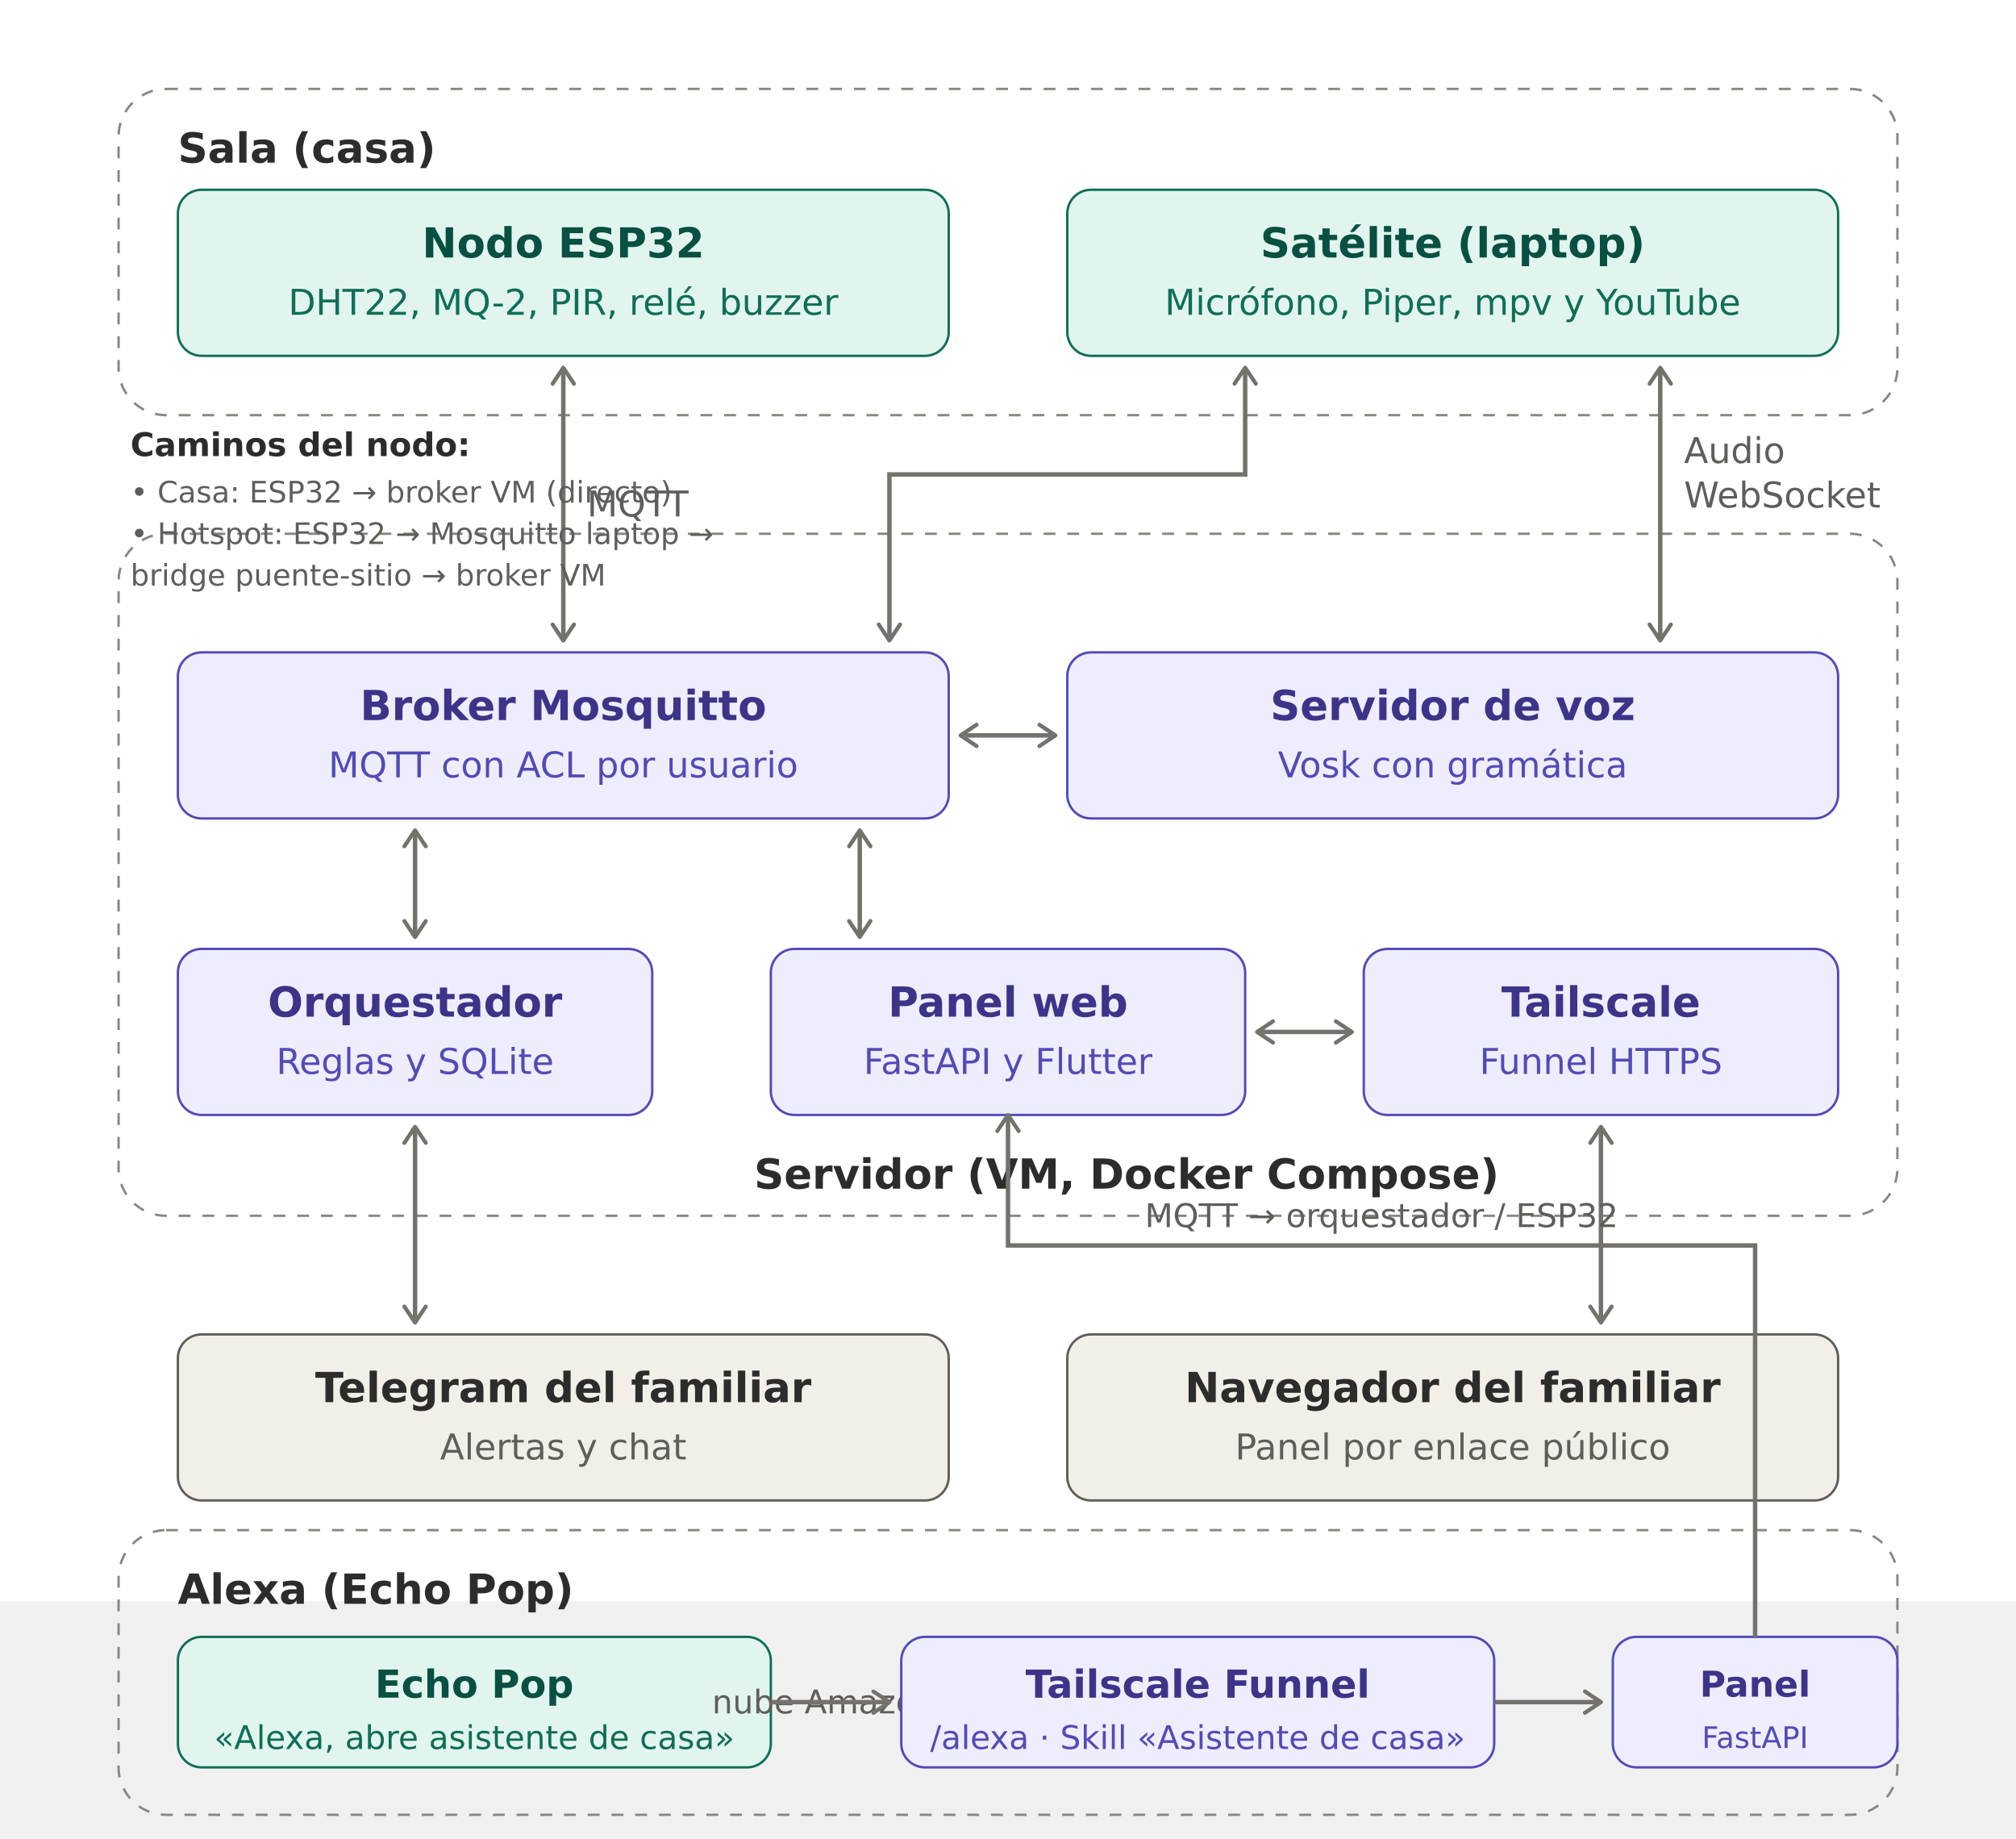
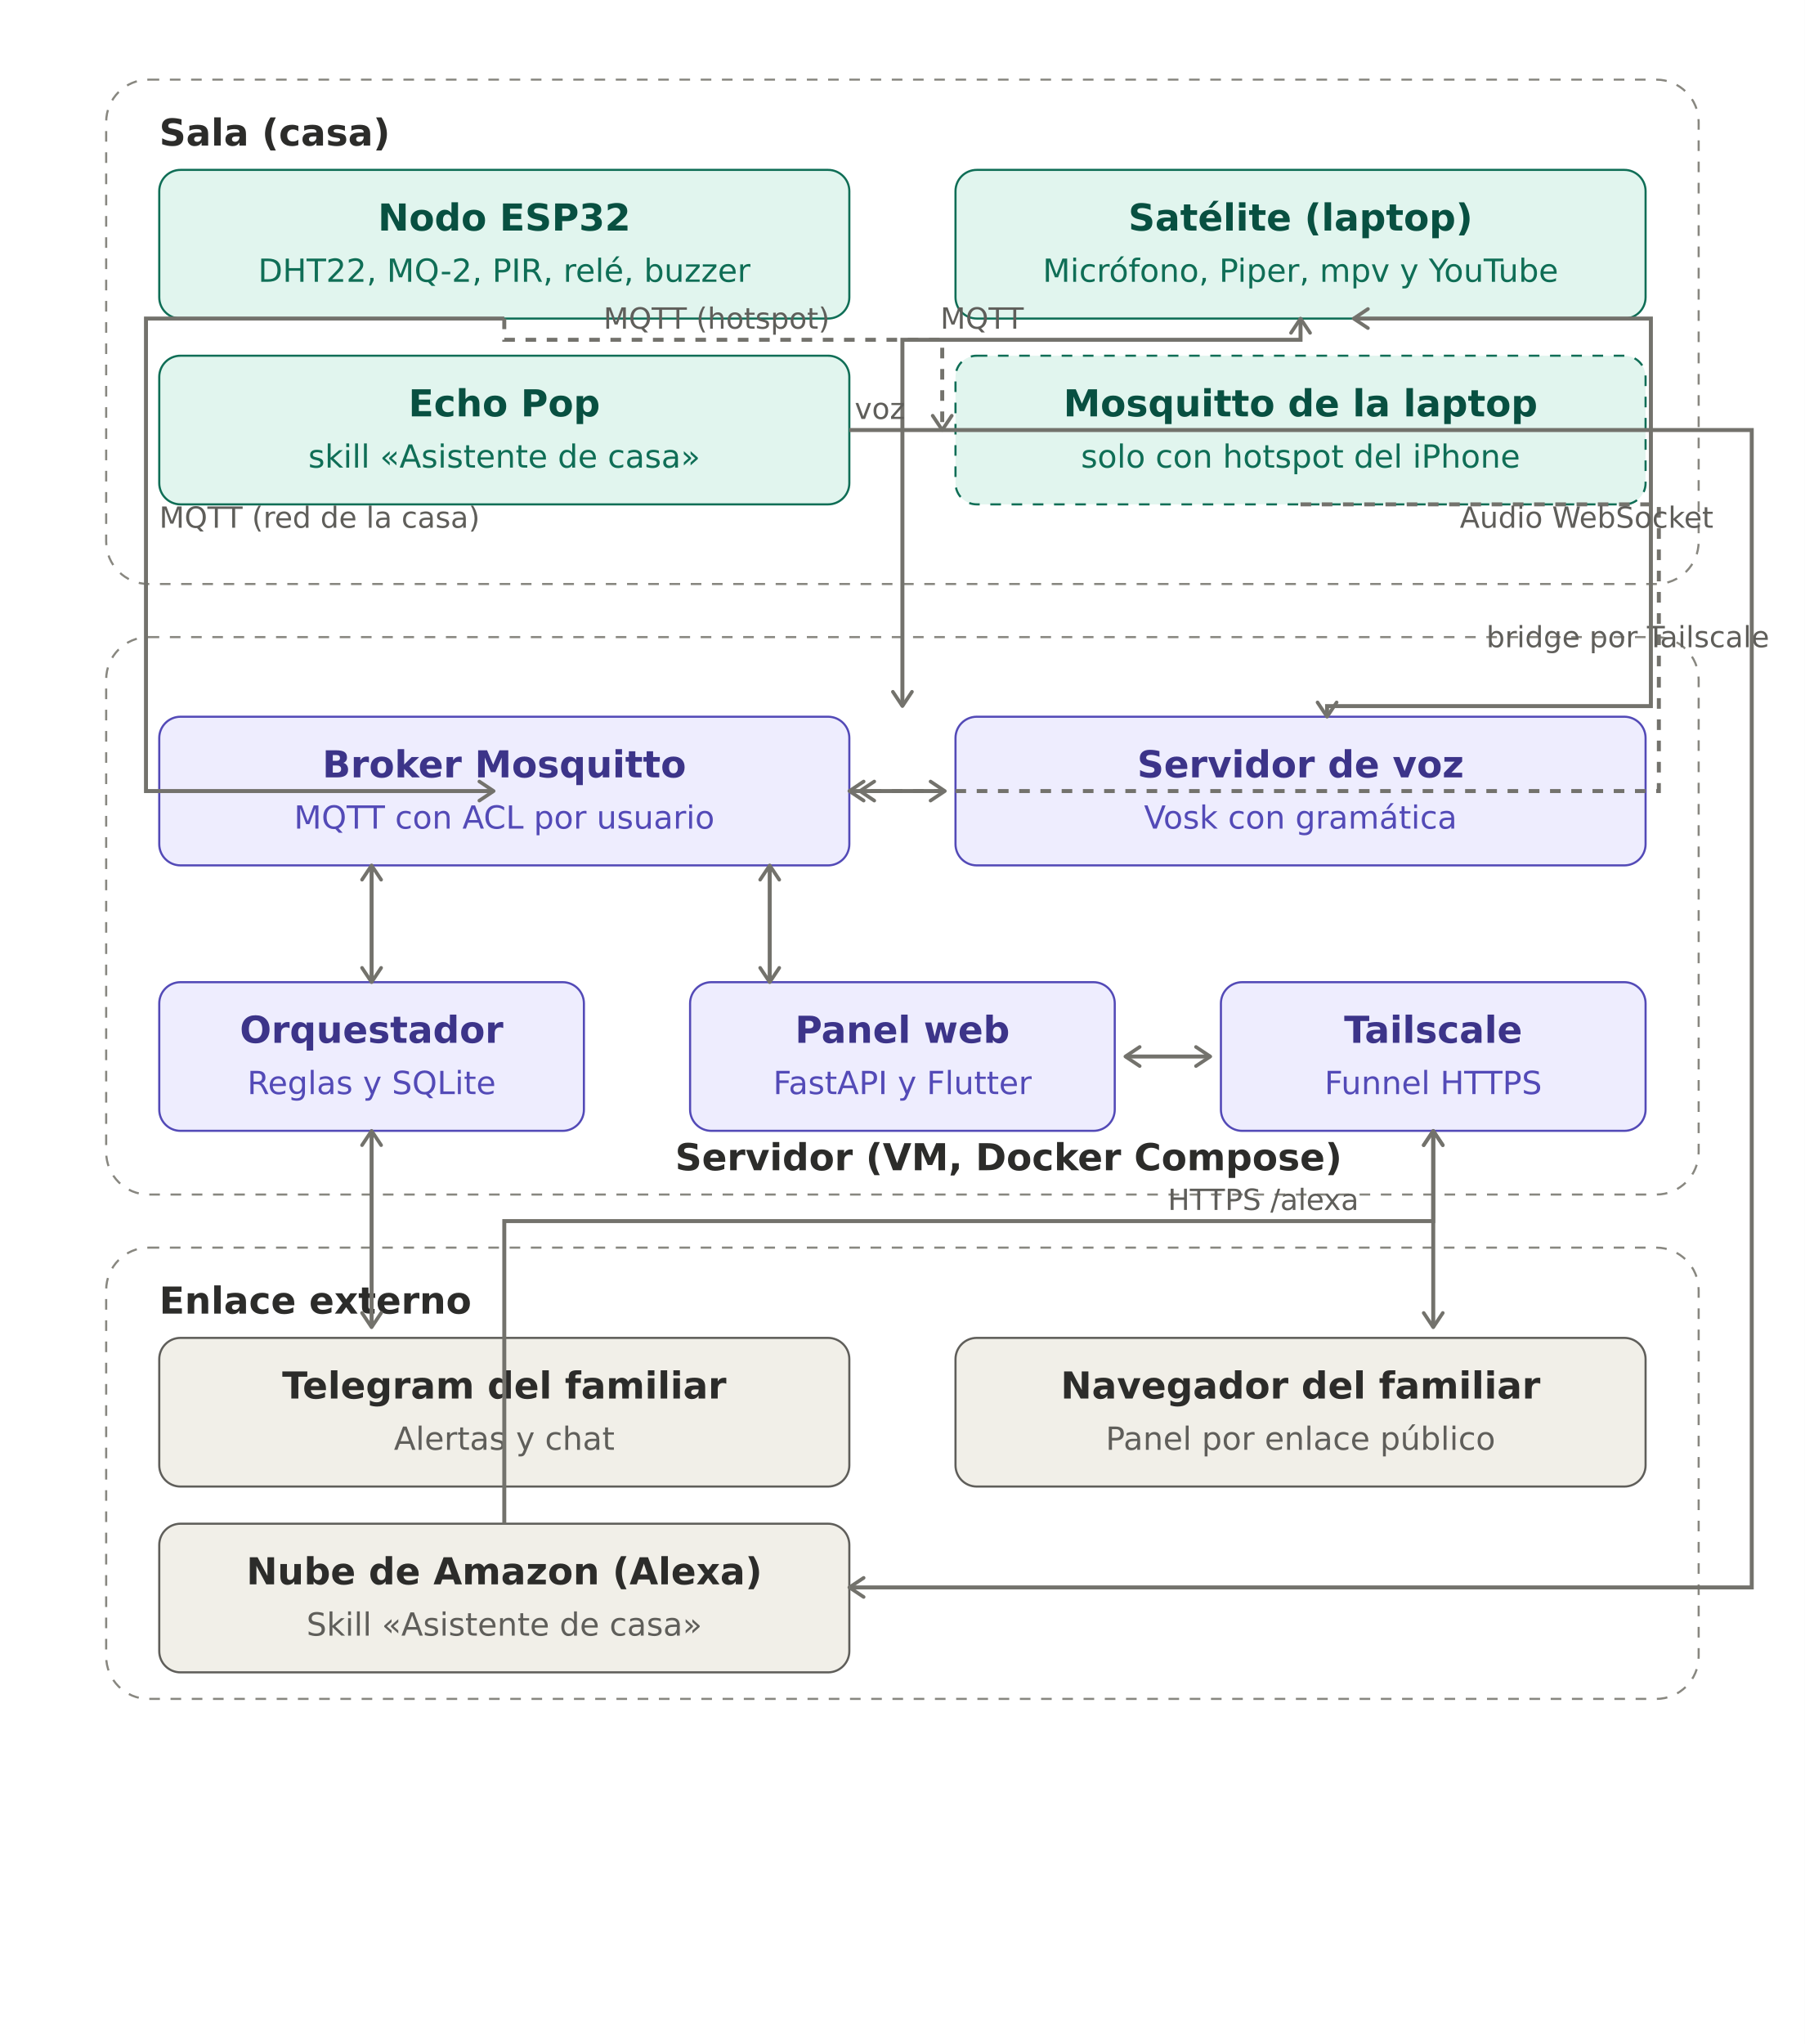
- <svg xmlns="http://www.w3.org/2000/svg" viewBox="0 0 680 620" width="680" height="620" font-family="DejaVu Sans, Arial, sans-serif">
+ <svg xmlns="http://www.w3.org/2000/svg" viewBox="0 0 680 770" width="680" height="770" font-family="DejaVu Sans, Arial, sans-serif">
  <defs>
    <marker id="a" viewBox="0 0 10 10" refX="8" refY="5" markerWidth="6" markerHeight="6" orient="auto-start-reverse">
      <path d="M2 1L8 5L2 9" fill="none" stroke="#73726c" stroke-width="1.5" stroke-linecap="round" stroke-linejoin="round" />
    </marker>
  </defs>
-   <rect width="680" height="540" fill="#ffffff" />
-   <rect x="40" y="30" width="600" height="110" rx="16" fill="none" stroke="#888780" stroke-width="0.8" stroke-dasharray="4 4" />
+   <rect width="680" height="770" fill="#ffffff" />
+   <rect x="40" y="30" width="600" height="190" rx="16" fill="none" stroke="#888780" stroke-width="0.8" stroke-dasharray="4 4" />
  <text x="60" y="50" dominant-baseline="central" font-size="14" font-weight="600" fill="#2C2C2A">Sala (casa)</text>
  <rect x="60" y="64" width="260" height="56" rx="8" fill="#E1F5EE" stroke="#0F6E56" stroke-width="0.8" />
  <text x="190.0" y="82" text-anchor="middle" dominant-baseline="central" font-size="14" font-weight="600" fill="#085041">Nodo ESP32</text>
  <text x="190.0" y="102" text-anchor="middle" dominant-baseline="central" font-size="12" fill="#0F6E56">DHT22, MQ-2, PIR, relé, buzzer</text>
  <rect x="360" y="64" width="260" height="56" rx="8" fill="#E1F5EE" stroke="#0F6E56" stroke-width="0.8" />
  <text x="490.0" y="82" text-anchor="middle" dominant-baseline="central" font-size="14" font-weight="600" fill="#085041">Satélite (laptop)</text>
  <text x="490.0" y="102" text-anchor="middle" dominant-baseline="central" font-size="12" fill="#0F6E56">Micrófono, Piper, mpv y YouTube</text>
-   <rect x="40" y="180" width="600" height="230" rx="16" fill="none" stroke="#888780" stroke-width="0.8" stroke-dasharray="4 4" />
-   <text x="380" y="396" text-anchor="middle" dominant-baseline="central" font-size="14" font-weight="600" fill="#2C2C2A">Servidor (VM, Docker Compose)</text>
-   <rect x="60" y="220" width="260" height="56" rx="8" fill="#EEEDFE" stroke="#534AB7" stroke-width="0.8" />
-   <text x="190.0" y="238" text-anchor="middle" dominant-baseline="central" font-size="14" font-weight="600" fill="#3C3489">Broker Mosquitto</text>
-   <text x="190.0" y="258" text-anchor="middle" dominant-baseline="central" font-size="12" fill="#534AB7">MQTT con ACL por usuario</text>
-   <rect x="360" y="220" width="260" height="56" rx="8" fill="#EEEDFE" stroke="#534AB7" stroke-width="0.8" />
-   <text x="490.0" y="238" text-anchor="middle" dominant-baseline="central" font-size="14" font-weight="600" fill="#3C3489">Servidor de voz</text>
-   <text x="490.0" y="258" text-anchor="middle" dominant-baseline="central" font-size="12" fill="#534AB7">Vosk con gramática</text>
-   <rect x="60" y="320" width="160" height="56" rx="8" fill="#EEEDFE" stroke="#534AB7" stroke-width="0.8" />
-   <text x="140.0" y="338" text-anchor="middle" dominant-baseline="central" font-size="14" font-weight="600" fill="#3C3489">Orquestador</text>
-   <text x="140.0" y="358" text-anchor="middle" dominant-baseline="central" font-size="12" fill="#534AB7">Reglas y SQLite</text>
-   <rect x="260" y="320" width="160" height="56" rx="8" fill="#EEEDFE" stroke="#534AB7" stroke-width="0.8" />
-   <text x="340.0" y="338" text-anchor="middle" dominant-baseline="central" font-size="14" font-weight="600" fill="#3C3489">Panel web</text>
-   <text x="340.0" y="358" text-anchor="middle" dominant-baseline="central" font-size="12" fill="#534AB7">FastAPI y Flutter</text>
-   <rect x="460" y="320" width="160" height="56" rx="8" fill="#EEEDFE" stroke="#534AB7" stroke-width="0.8" />
-   <text x="540.0" y="338" text-anchor="middle" dominant-baseline="central" font-size="14" font-weight="600" fill="#3C3489">Tailscale</text>
-   <text x="540.0" y="358" text-anchor="middle" dominant-baseline="central" font-size="12" fill="#534AB7">Funnel HTTPS</text>
-   <rect x="60" y="450" width="260" height="56" rx="8" fill="#F1EFE8" stroke="#5F5E5A" stroke-width="0.8" />
-   <text x="190.0" y="468" text-anchor="middle" dominant-baseline="central" font-size="14" font-weight="600" fill="#2C2C2A">Telegram del familiar</text>
-   <text x="190.0" y="488" text-anchor="middle" dominant-baseline="central" font-size="12" fill="#5F5E5A">Alertas y chat</text>
-   <rect x="360" y="450" width="260" height="56" rx="8" fill="#F1EFE8" stroke="#5F5E5A" stroke-width="0.8" />
-   <text x="490.0" y="468" text-anchor="middle" dominant-baseline="central" font-size="14" font-weight="600" fill="#2C2C2A">Navegador del familiar</text>
-   <text x="490.0" y="488" text-anchor="middle" dominant-baseline="central" font-size="12" fill="#5F5E5A">Panel por enlace público</text>
-   <line x1="190" y1="124" x2="190" y2="216" stroke="#73726c" stroke-width="1.5" fill="none" marker-start="url(#a)" marker-end="url(#a)" />
-   <text x="198" y="170" dominant-baseline="central" font-size="12" fill="#5F5E5A">MQTT</text>
-   <path d="M420 124 L420 160 L300 160 L300 216" stroke="#73726c" stroke-width="1.5" fill="none" marker-start="url(#a)" marker-end="url(#a)" />
-   <line x1="560" y1="124" x2="560" y2="216" stroke="#73726c" stroke-width="1.5" fill="none" marker-start="url(#a)" marker-end="url(#a)" />
-   <text x="568" y="152" dominant-baseline="central" font-size="12" fill="#5F5E5A">Audio</text>
-   <text x="568" y="167" dominant-baseline="central" font-size="12" fill="#5F5E5A">WebSocket</text>
-   <line x1="324" y1="248" x2="356" y2="248" stroke="#73726c" stroke-width="1.5" fill="none" marker-start="url(#a)" marker-end="url(#a)" />
-   <line x1="140" y1="280" x2="140" y2="316" stroke="#73726c" stroke-width="1.5" fill="none" marker-start="url(#a)" marker-end="url(#a)" />
-   <line x1="290" y1="280" x2="290" y2="316" stroke="#73726c" stroke-width="1.5" fill="none" marker-start="url(#a)" marker-end="url(#a)" />
-   <line x1="424" y1="348" x2="456" y2="348" stroke="#73726c" stroke-width="1.5" fill="none" marker-start="url(#a)" marker-end="url(#a)" />
-   <line x1="140" y1="380" x2="140" y2="446" stroke="#73726c" stroke-width="1.5" fill="none" marker-start="url(#a)" marker-end="url(#a)" />
-   <line x1="540" y1="380" x2="540" y2="446" stroke="#73726c" stroke-width="1.5" fill="none" marker-start="url(#a)" marker-end="url(#a)" />
-   <rect x="40" y="516" width="600" height="96" rx="16" fill="none" stroke="#888780" stroke-width="0.8" stroke-dasharray="4 4" />
-   <text x="60" y="536" dominant-baseline="central" font-size="14" font-weight="600" fill="#2C2C2A">Alexa (Echo Pop)</text>
-   <rect x="60" y="552" width="200" height="44" rx="8" fill="#E1F5EE" stroke="#0F6E56" stroke-width="0.8" />
-   <text x="160.0" y="568" text-anchor="middle" dominant-baseline="central" font-size="13" font-weight="600" fill="#085041">Echo Pop</text>
-   <text x="160.0" y="586" text-anchor="middle" dominant-baseline="central" font-size="11" fill="#0F6E56">«Alexa, abre asistente de casa»</text>
-   <text x="278" y="574" text-anchor="middle" dominant-baseline="central" font-size="11" fill="#5F5E5A">nube Amazon</text>
-   <path d="M260 574 L300 574" stroke="#73726c" stroke-width="1.5" fill="none" marker-end="url(#a)" />
-   <rect x="304" y="552" width="200" height="44" rx="8" fill="#EEEDFE" stroke="#534AB7" stroke-width="0.8" />
-   <text x="404.0" y="568" text-anchor="middle" dominant-baseline="central" font-size="13" font-weight="600" fill="#3C3489">Tailscale Funnel</text>
-   <text x="404.0" y="586" text-anchor="middle" dominant-baseline="central" font-size="11" fill="#534AB7">/alexa · Skill «Asistente de casa»</text>
-   <path d="M504 574 L540 574" stroke="#73726c" stroke-width="1.5" fill="none" marker-end="url(#a)" />
-   <rect x="544" y="552" width="96" height="44" rx="8" fill="#EEEDFE" stroke="#534AB7" stroke-width="0.8" />
-   <text x="592.0" y="568" text-anchor="middle" dominant-baseline="central" font-size="12" font-weight="600" fill="#3C3489">Panel</text>
-   <text x="592.0" y="586" text-anchor="middle" dominant-baseline="central" font-size="10" fill="#534AB7">FastAPI</text>
-   <path d="M592 552 L592 420 L340 420 L340 376" stroke="#73726c" stroke-width="1.5" fill="none" marker-end="url(#a)" />
-   <text x="466" y="410" text-anchor="middle" dominant-baseline="central" font-size="11" fill="#5F5E5A">MQTT → orquestador / ESP32</text>
-   <text x="44" y="150" dominant-baseline="central" font-size="11" font-weight="600" fill="#2C2C2A">Caminos del nodo:</text>
-   <text x="44" y="166" dominant-baseline="central" font-size="10" fill="#5F5E5A">• Casa: ESP32 → broker VM (directo)</text>
-   <text x="44" y="180" dominant-baseline="central" font-size="10" fill="#5F5E5A">• Hotspot: ESP32 → Mosquitto laptop →</text>
-   <text x="44" y="194" dominant-baseline="central" font-size="10" fill="#5F5E5A">  bridge puente-sitio → broker VM</text>
+   <rect x="60" y="134" width="260" height="56" rx="8" fill="#E1F5EE" stroke="#0F6E56" stroke-width="0.8" />
+   <text x="190.0" y="152" text-anchor="middle" dominant-baseline="central" font-size="14" font-weight="600" fill="#085041">Echo Pop</text>
+   <text x="190.0" y="172" text-anchor="middle" dominant-baseline="central" font-size="12" fill="#0F6E56">skill «Asistente de casa»</text>
+   <rect x="360" y="134" width="260" height="56" rx="8" fill="#E1F5EE" stroke="#0F6E56" stroke-width="0.8" stroke-dasharray="4 4" />
+   <text x="490.0" y="152" text-anchor="middle" dominant-baseline="central" font-size="14" font-weight="600" fill="#085041">Mosquitto de la laptop</text>
+   <text x="490.0" y="172" text-anchor="middle" dominant-baseline="central" font-size="12" fill="#0F6E56">solo con hotspot del iPhone</text>
+   <rect x="40" y="240" width="600" height="210" rx="16" fill="none" stroke="#888780" stroke-width="0.8" stroke-dasharray="4 4" />
+   <text x="380" y="436" text-anchor="middle" dominant-baseline="central" font-size="14" font-weight="600" fill="#2C2C2A">Servidor (VM, Docker Compose)</text>
+   <rect x="60" y="270" width="260" height="56" rx="8" fill="#EEEDFE" stroke="#534AB7" stroke-width="0.8" />
+   <text x="190.0" y="288" text-anchor="middle" dominant-baseline="central" font-size="14" font-weight="600" fill="#3C3489">Broker Mosquitto</text>
+   <text x="190.0" y="308" text-anchor="middle" dominant-baseline="central" font-size="12" fill="#534AB7">MQTT con ACL por usuario</text>
+   <rect x="360" y="270" width="260" height="56" rx="8" fill="#EEEDFE" stroke="#534AB7" stroke-width="0.8" />
+   <text x="490.0" y="288" text-anchor="middle" dominant-baseline="central" font-size="14" font-weight="600" fill="#3C3489">Servidor de voz</text>
+   <text x="490.0" y="308" text-anchor="middle" dominant-baseline="central" font-size="12" fill="#534AB7">Vosk con gramática</text>
+   <rect x="60" y="370" width="160" height="56" rx="8" fill="#EEEDFE" stroke="#534AB7" stroke-width="0.8" />
+   <text x="140.0" y="388" text-anchor="middle" dominant-baseline="central" font-size="14" font-weight="600" fill="#3C3489">Orquestador</text>
+   <text x="140.0" y="408" text-anchor="middle" dominant-baseline="central" font-size="12" fill="#534AB7">Reglas y SQLite</text>
+   <rect x="260" y="370" width="160" height="56" rx="8" fill="#EEEDFE" stroke="#534AB7" stroke-width="0.8" />
+   <text x="340.0" y="388" text-anchor="middle" dominant-baseline="central" font-size="14" font-weight="600" fill="#3C3489">Panel web</text>
+   <text x="340.0" y="408" text-anchor="middle" dominant-baseline="central" font-size="12" fill="#534AB7">FastAPI y Flutter</text>
+   <rect x="460" y="370" width="160" height="56" rx="8" fill="#EEEDFE" stroke="#534AB7" stroke-width="0.8" />
+   <text x="540.0" y="388" text-anchor="middle" dominant-baseline="central" font-size="14" font-weight="600" fill="#3C3489">Tailscale</text>
+   <text x="540.0" y="408" text-anchor="middle" dominant-baseline="central" font-size="12" fill="#534AB7">Funnel HTTPS</text>
+   <rect x="40" y="470" width="600" height="170" rx="16" fill="none" stroke="#888780" stroke-width="0.8" stroke-dasharray="4 4" />
+   <text x="60" y="490" dominant-baseline="central" font-size="14" font-weight="600" fill="#2C2C2A">Enlace externo</text>
+   <rect x="60" y="504" width="260" height="56" rx="8" fill="#F1EFE8" stroke="#5F5E5A" stroke-width="0.8" />
+   <text x="190.0" y="522" text-anchor="middle" dominant-baseline="central" font-size="14" font-weight="600" fill="#2C2C2A">Telegram del familiar</text>
+   <text x="190.0" y="542" text-anchor="middle" dominant-baseline="central" font-size="12" fill="#5F5E5A">Alertas y chat</text>
+   <rect x="360" y="504" width="260" height="56" rx="8" fill="#F1EFE8" stroke="#5F5E5A" stroke-width="0.8" />
+   <text x="490.0" y="522" text-anchor="middle" dominant-baseline="central" font-size="14" font-weight="600" fill="#2C2C2A">Navegador del familiar</text>
+   <text x="490.0" y="542" text-anchor="middle" dominant-baseline="central" font-size="12" fill="#5F5E5A">Panel por enlace público</text>
+   <rect x="60" y="574" width="260" height="56" rx="8" fill="#F1EFE8" stroke="#5F5E5A" stroke-width="0.8" />
+   <text x="190.0" y="592" text-anchor="middle" dominant-baseline="central" font-size="14" font-weight="600" fill="#2C2C2A">Nube de Amazon (Alexa)</text>
+   <text x="190.0" y="612" text-anchor="middle" dominant-baseline="central" font-size="12" fill="#5F5E5A">Skill «Asistente de casa»</text>
+   <path d="M190 120 L55 120 L55 298 L186 298" stroke="#73726c" stroke-width="1.5" fill="none" marker-end="url(#a)" />
+   <text x="60" y="195" dominant-baseline="central" font-size="11" fill="#5F5E5A">MQTT (red de la casa)</text>
+   <path d="M190 120 L190 128 L355 128 L355 162" stroke="#73726c" stroke-width="1.5" fill="none" stroke-dasharray="4 4" marker-end="url(#a)" />
+   <text x="270" y="120" text-anchor="middle" dominant-baseline="central" font-size="11" fill="#5F5E5A">MQTT (hotspot)</text>
+   <path d="M490 190 L625 190 L625 298 L320 298" stroke="#73726c" stroke-width="1.5" fill="none" stroke-dasharray="4 4" marker-end="url(#a)" />
+   <text x="560" y="240" dominant-baseline="central" font-size="11" fill="#5F5E5A">bridge por Tailscale</text>
+   <path d="M490 120 L490 128 L340 128 L340 266" stroke="#73726c" stroke-width="1.5" fill="none" marker-start="url(#a)" marker-end="url(#a)" />
+   <text x="370" y="120" text-anchor="middle" dominant-baseline="central" font-size="11" fill="#5F5E5A">MQTT</text>
+   <path d="M510 120 L622 120 L622 266 L500 266 L500 270" stroke="#73726c" stroke-width="1.5" fill="none" marker-start="url(#a)" marker-end="url(#a)" />
+   <text x="550" y="195" dominant-baseline="central" font-size="11" fill="#5F5E5A">Audio WebSocket</text>
+   <line x1="324" y1="298" x2="356" y2="298" stroke="#73726c" stroke-width="1.5" fill="none" marker-start="url(#a)" marker-end="url(#a)" />
+   <line x1="140" y1="326" x2="140" y2="370" stroke="#73726c" stroke-width="1.5" fill="none" marker-start="url(#a)" marker-end="url(#a)" />
+   <line x1="290" y1="326" x2="290" y2="370" stroke="#73726c" stroke-width="1.5" fill="none" marker-start="url(#a)" marker-end="url(#a)" />
+   <line x1="424" y1="398" x2="456" y2="398" stroke="#73726c" stroke-width="1.5" fill="none" marker-start="url(#a)" marker-end="url(#a)" />
+   <path d="M320 162 L660 162 L660 598 L320 598" stroke="#73726c" stroke-width="1.5" fill="none" marker-end="url(#a)" />
+   <text x="322" y="154" dominant-baseline="central" font-size="11" fill="#5F5E5A">voz</text>
+   <path d="M190 574 L190 460 L540 460 L540 426" stroke="#73726c" stroke-width="1.5" fill="none" marker-end="url(#a)" />
+   <text x="440" y="452" dominant-baseline="central" font-size="11" fill="#5F5E5A">HTTPS /alexa</text>
+   <line x1="140" y1="426" x2="140" y2="500" stroke="#73726c" stroke-width="1.5" fill="none" marker-start="url(#a)" marker-end="url(#a)" />
+   <line x1="540" y1="426" x2="540" y2="500" stroke="#73726c" stroke-width="1.5" fill="none" marker-start="url(#a)" marker-end="url(#a)" />
</svg>
